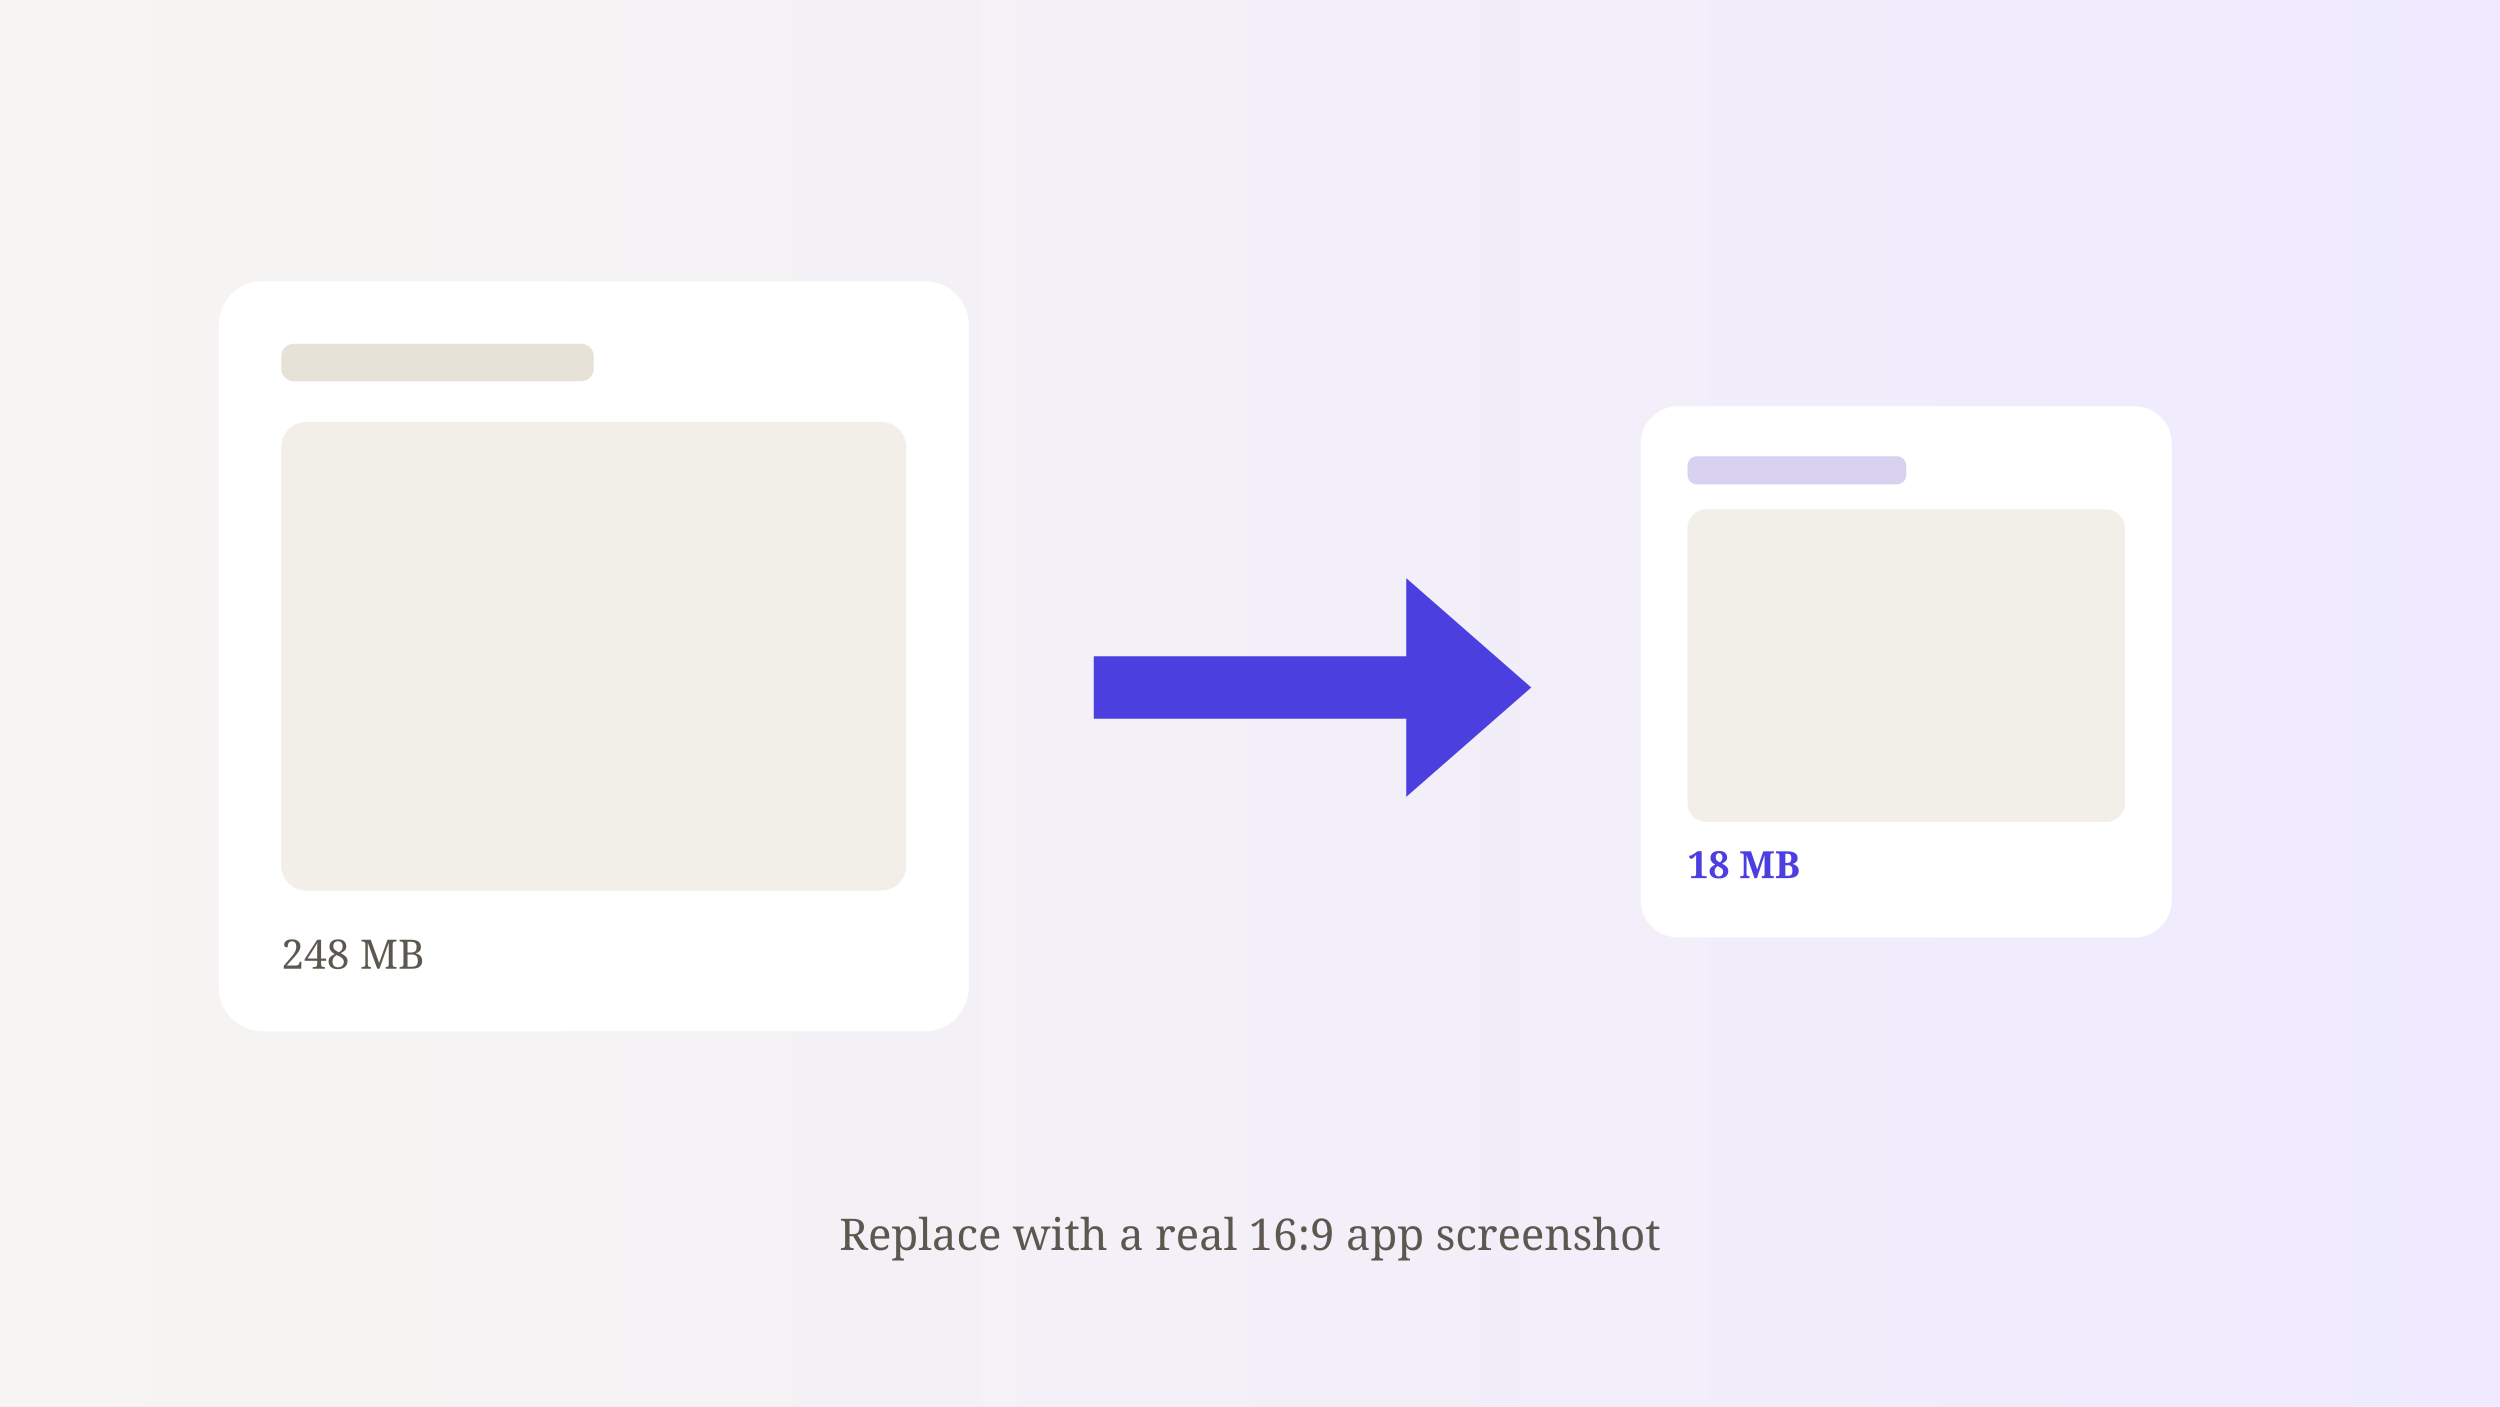
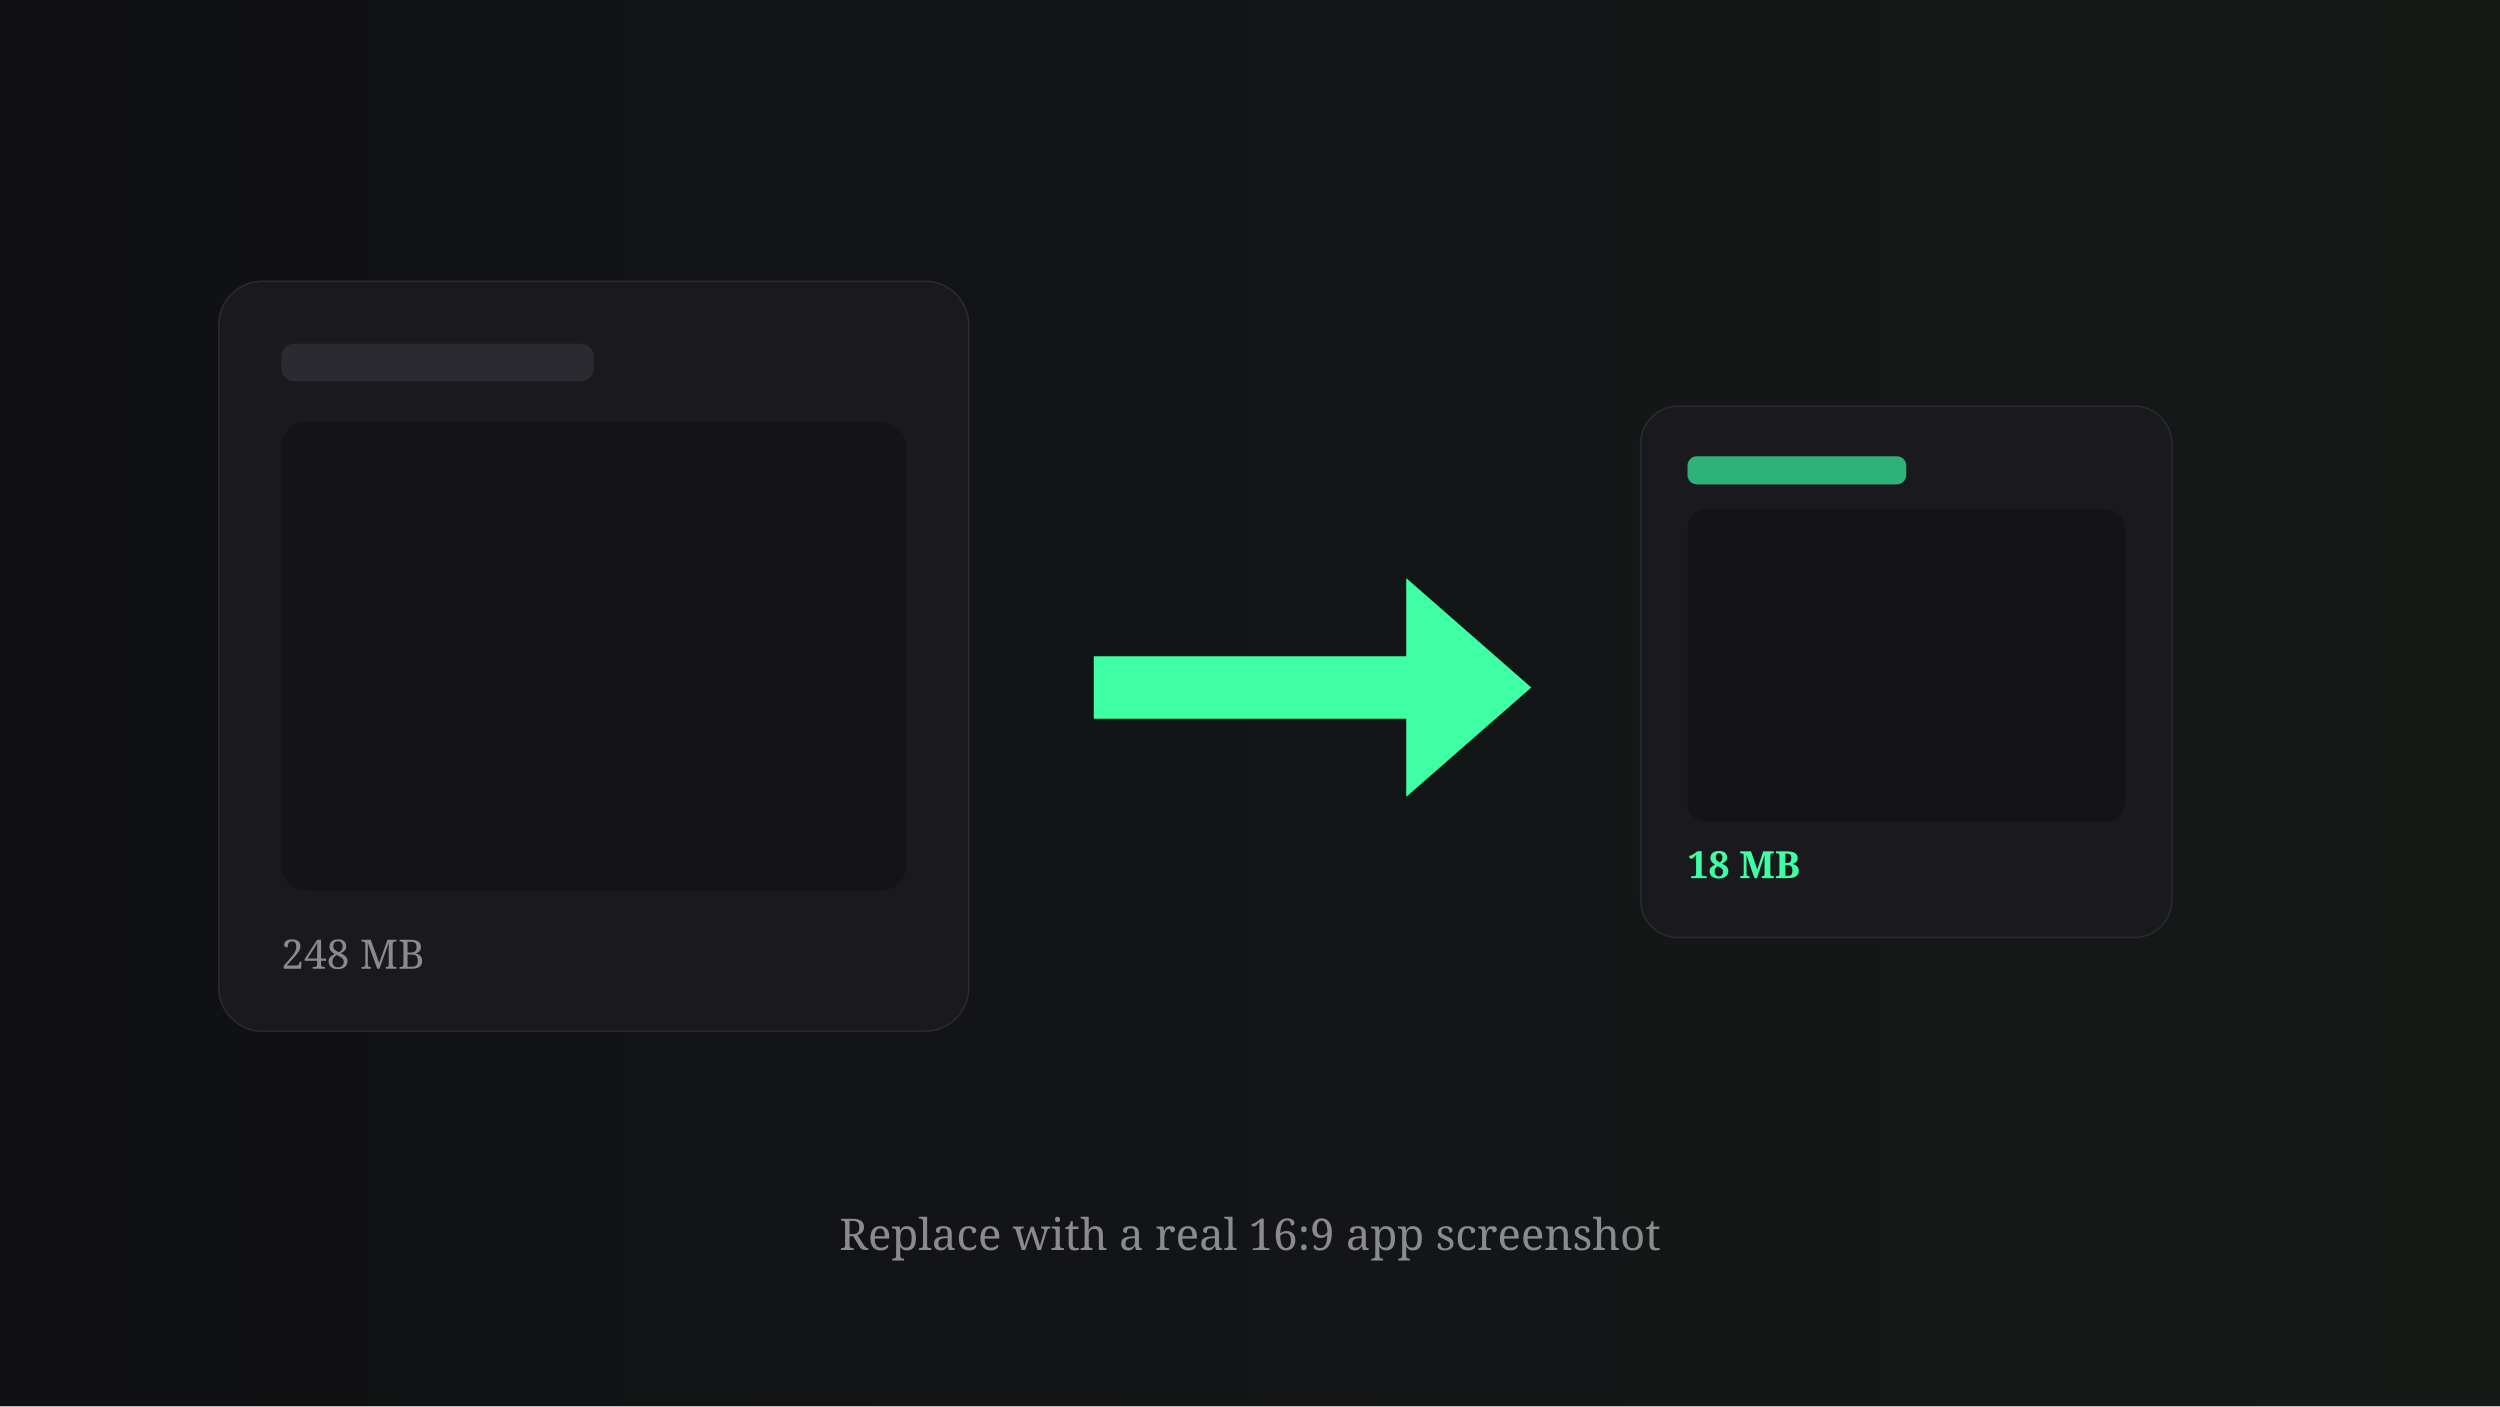
<svg xmlns="http://www.w3.org/2000/svg" viewBox="0 0 1600 900" role="img" aria-label="Editor Compressor before and after compression placeholder">
  <defs>
    <linearGradient id="bg2" x1="0" y1="0" x2="1" y2="0">
-       <stop offset="0%" stop-color="#f7f5f1" />
-       <stop offset="100%" stop-color="#efeaff" />
+       <stop offset="0%" stop-color="#101014" />
+       <stop offset="100%" stop-color="#151a17" />
    </linearGradient>
  </defs>
  <rect width="1600" height="900" fill="url(#bg2)" />
-   <rect x="140" y="180" width="480" height="480" rx="28" fill="#ffffff" />
-   <rect x="180" y="220" width="200" height="24" rx="8" fill="#e6e2d8" />
-   <rect x="180" y="270" width="400" height="300" rx="16" fill="#f2efe9" />
-   <text x="180" y="620" font-family="Georgia, serif" font-size="26" fill="#5c584f">248 MB</text>
-   <path d="M 700 420 L 900 420 L 900 370 L 980 440 L 900 510 L 900 460 L 700 460 Z" fill="#4c3fe0" />
-   <rect x="1050" y="260" width="340" height="340" rx="24" fill="#ffffff" />
-   <rect x="1080" y="292" width="140" height="18" rx="6" fill="#d8d2f0" />
-   <rect x="1080" y="326" width="280" height="200" rx="12" fill="#f2efe9" />
-   <text x="1080" y="562" font-family="Georgia, serif" font-size="24" fill="#4c3fe0" font-weight="bold">18 MB</text>
-   <text x="800" y="800" text-anchor="middle" font-family="Georgia, serif" font-size="28" fill="#5c584f">
+   <rect x="140" y="180" width="480" height="480" rx="28" fill="#1a1a1e" stroke="#2a2a30" />
+   <rect x="180" y="220" width="200" height="24" rx="8" fill="#2a2a30" />
+   <rect x="180" y="270" width="400" height="300" rx="16" fill="#141417" />
+   <text x="180" y="620" font-family="Georgia, serif" font-size="26" fill="#8a8a90">248 MB</text>
+   <path d="M 700 420 L 900 420 L 900 370 L 980 440 L 900 510 L 900 460 L 700 460 Z" fill="#3effa3" />
+   <rect x="1050" y="260" width="340" height="340" rx="24" fill="#1a1a1e" stroke="#2a2a30" />
+   <rect x="1080" y="292" width="140" height="18" rx="6" fill="#2eb279" />
+   <rect x="1080" y="326" width="280" height="200" rx="12" fill="#141417" />
+   <text x="1080" y="562" font-family="Georgia, serif" font-size="24" fill="#3effa3" font-weight="bold">18 MB</text>
+   <text x="800" y="800" text-anchor="middle" font-family="Georgia, serif" font-size="28" fill="#8a8a90">
    Replace with a real 16:9 app screenshot
  </text>
</svg>
